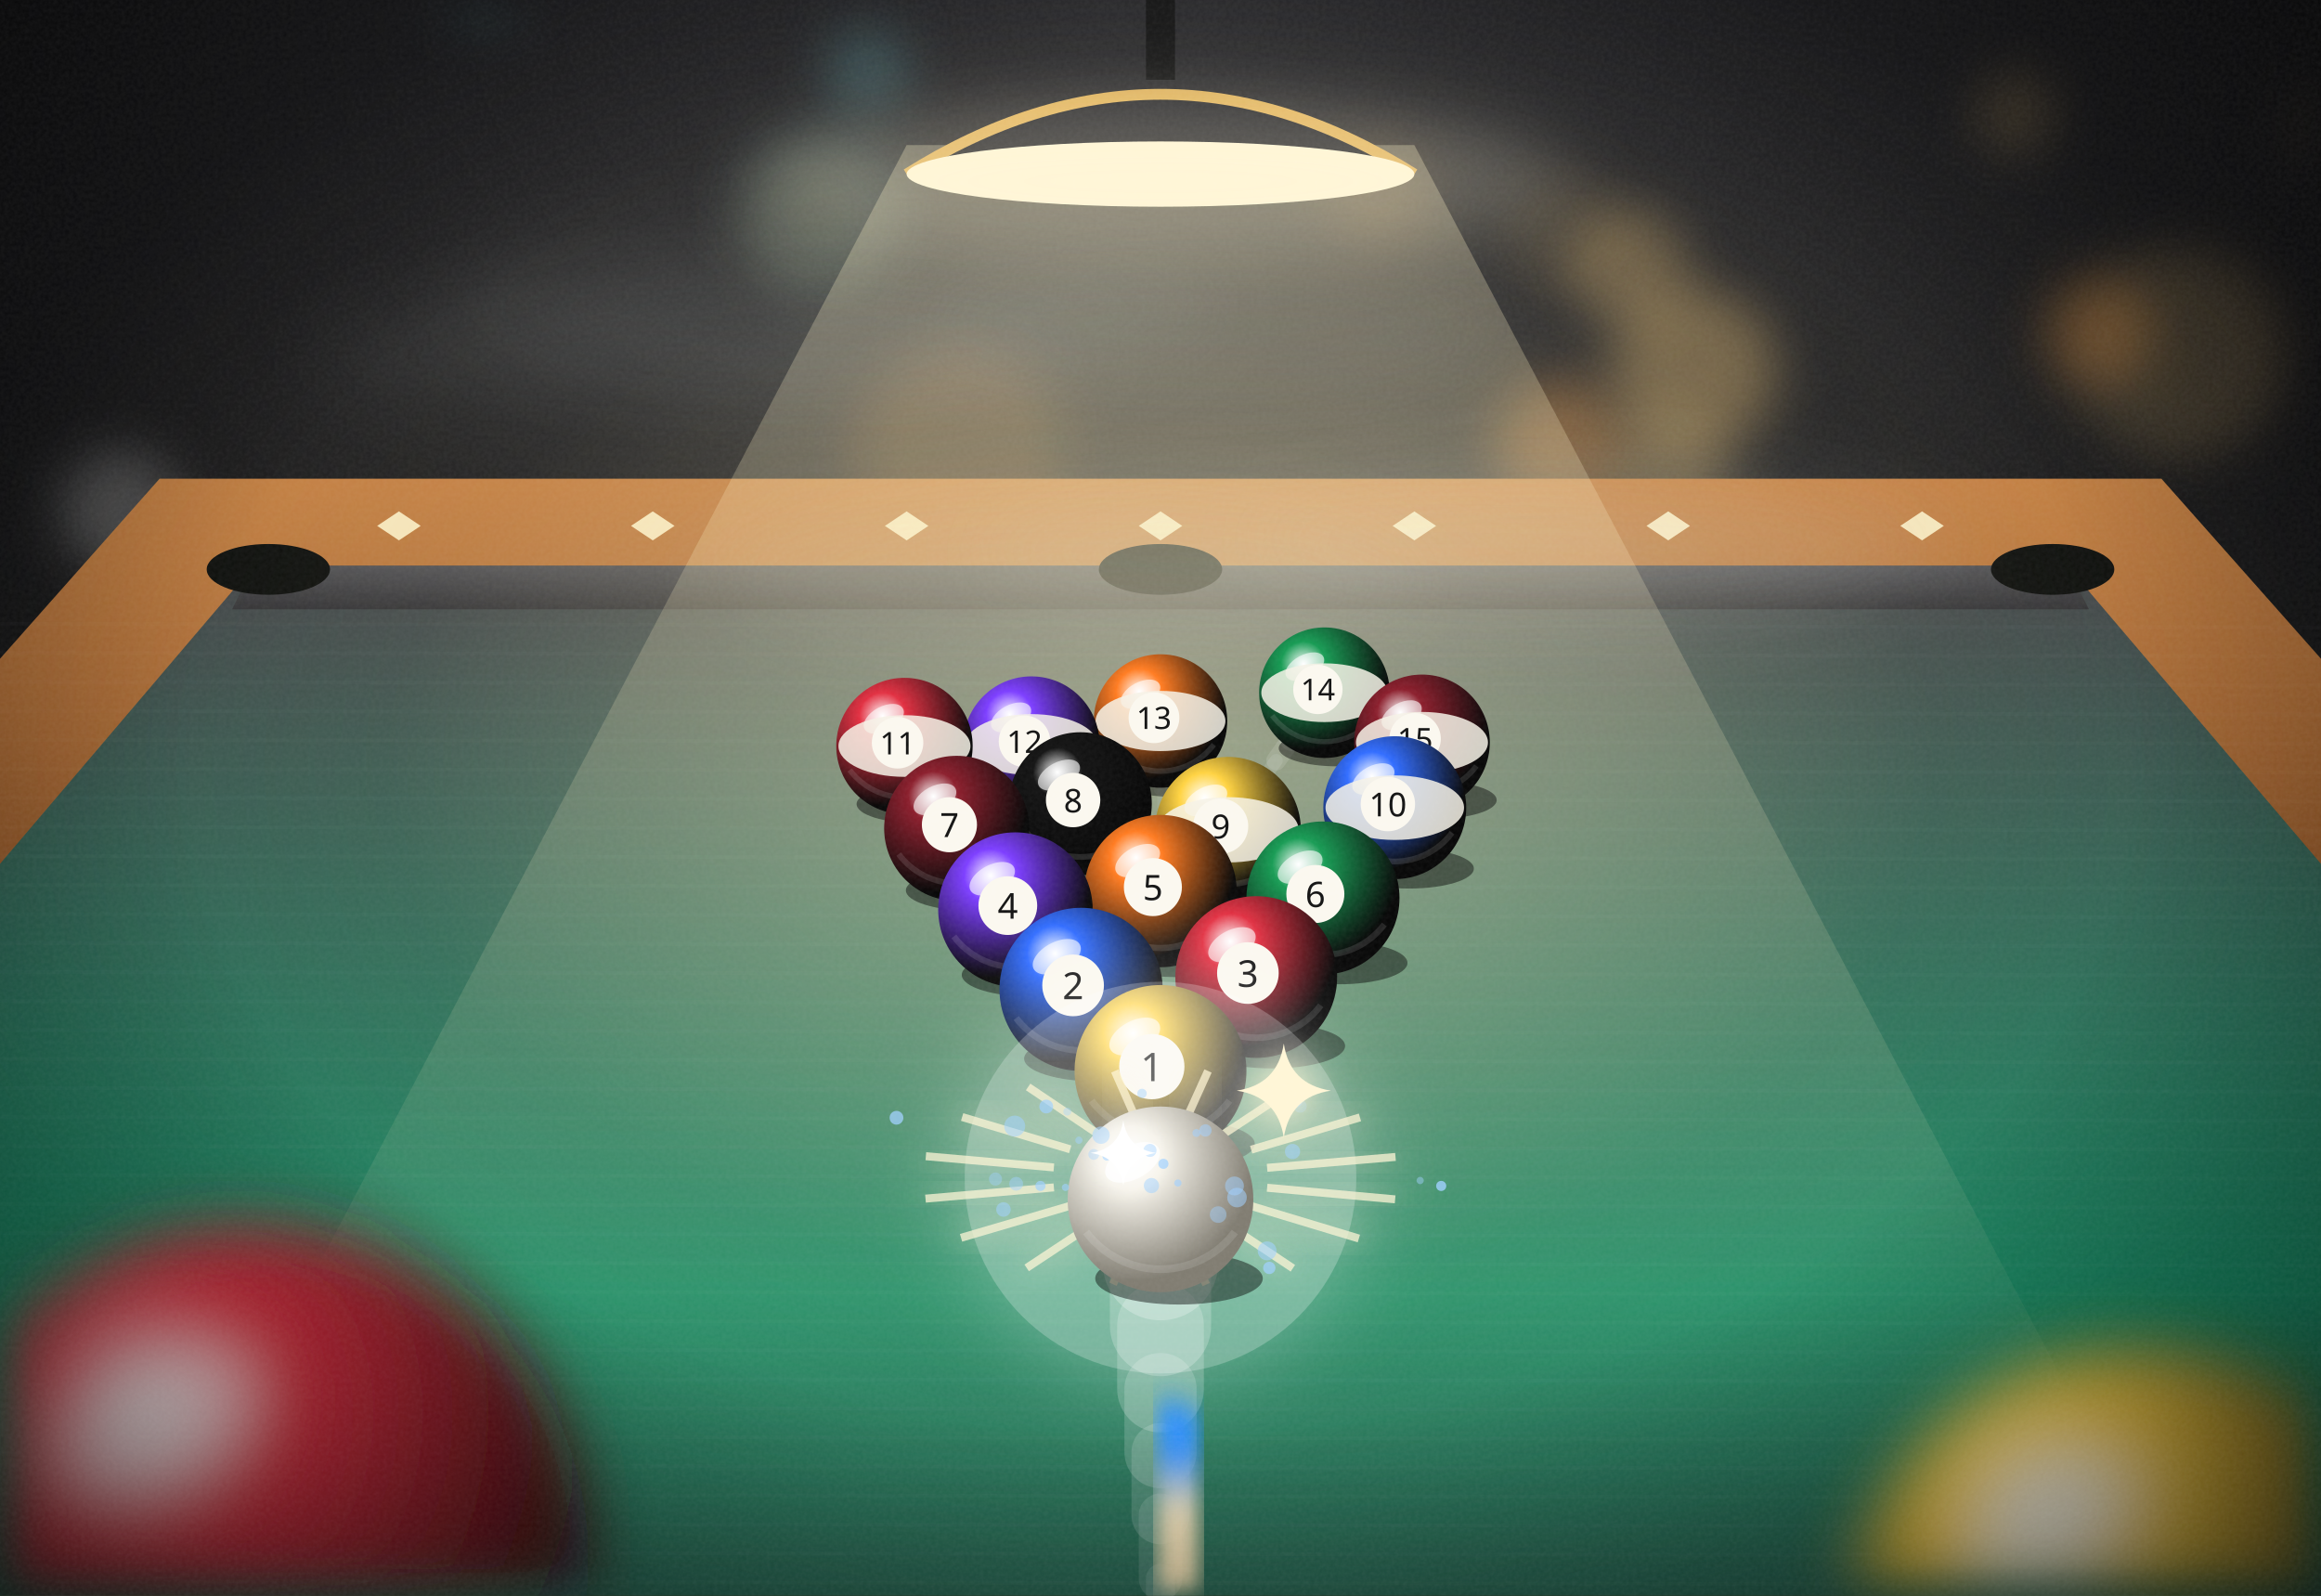
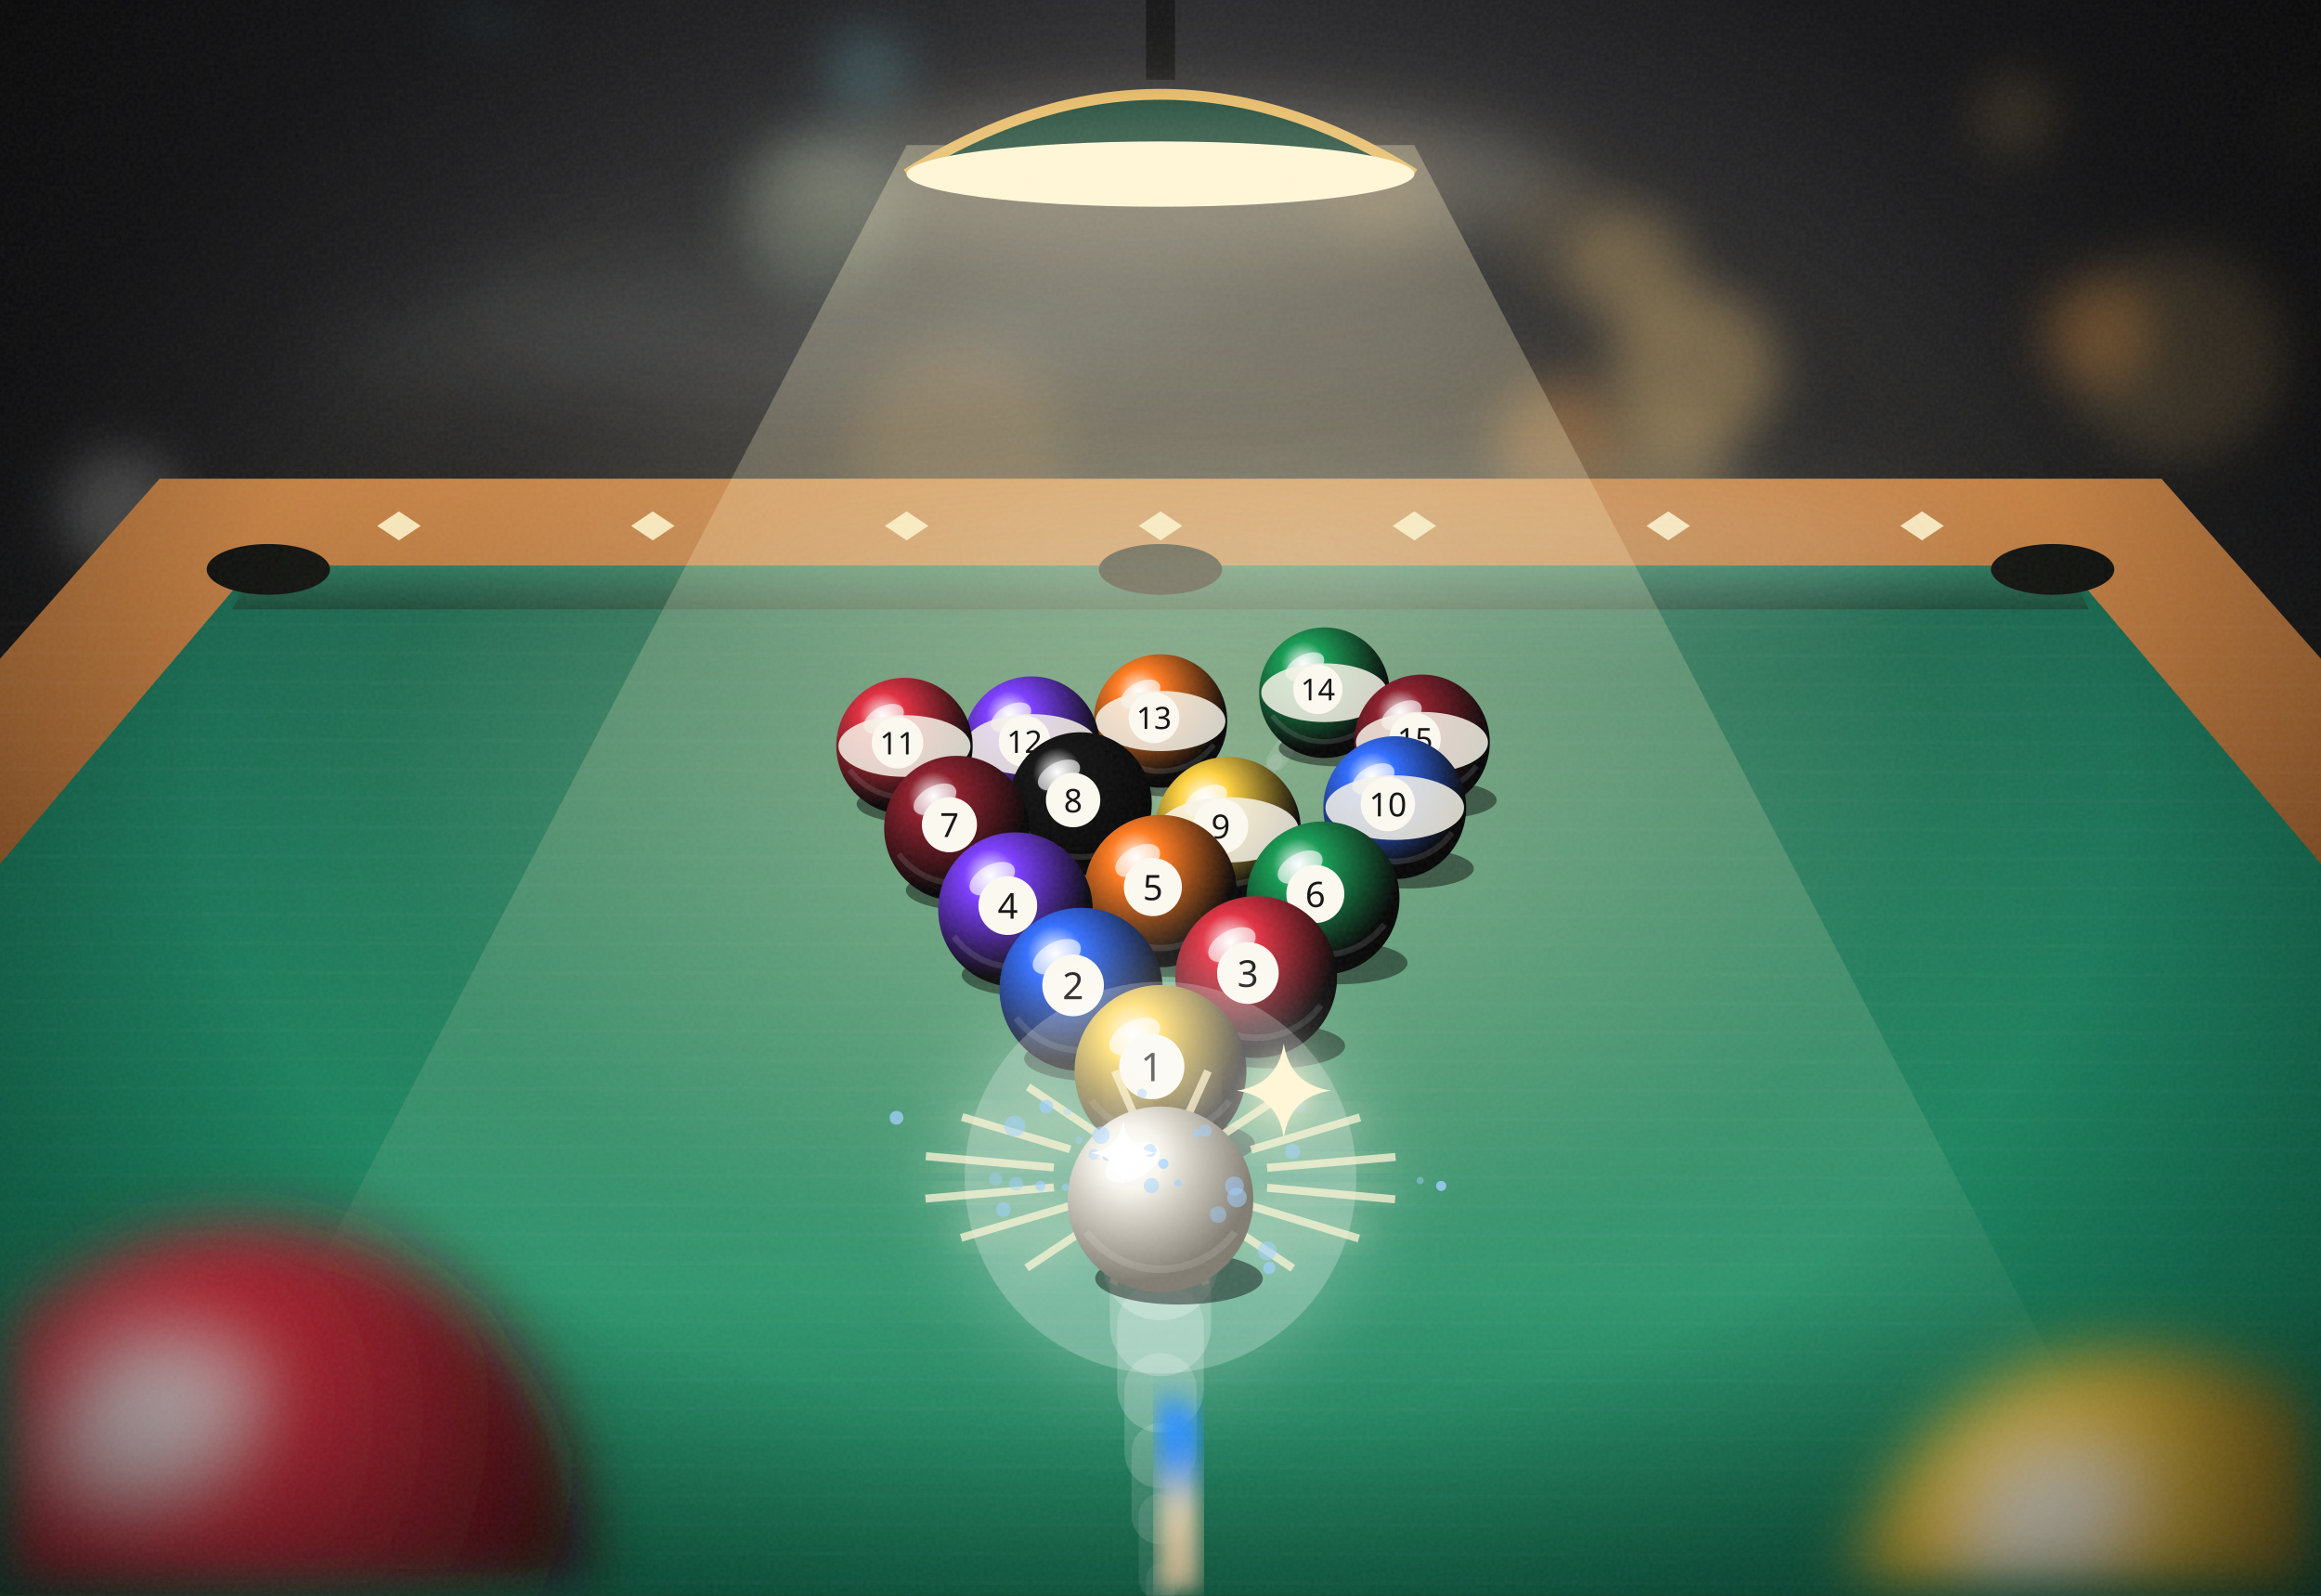
<svg xmlns="http://www.w3.org/2000/svg" viewBox="0 0 640 440" preserveAspectRatio="xMidYMid slice">
  <defs>
    <filter id="glow" x="-50%" y="-50%" width="200%" height="200%">
      <feGaussianBlur stdDeviation="5" result="b" />
      <feMerge>
        <feMergeNode in="b" />
        <feMergeNode in="SourceGraphic" />
      </feMerge>
    </filter>
    <filter id="bigglow" x="-50%" y="-50%" width="200%" height="200%">
      <feGaussianBlur stdDeviation="14" result="b" />
      <feMerge>
        <feMergeNode in="b" />
        <feMergeNode in="SourceGraphic" />
      </feMerge>
    </filter>
    <filter id="soft" x="-50%" y="-50%" width="200%" height="200%">
      <feGaussianBlur stdDeviation="10" />
    </filter>
    <filter id="dof" x="-20%" y="-20%" width="140%" height="140%">
      <feGaussianBlur stdDeviation="4" />
    </filter>
    <filter id="dof2" x="-20%" y="-20%" width="140%" height="140%">
      <feGaussianBlur stdDeviation="9" />
    </filter>
    <filter id="bokeh" x="-50%" y="-50%" width="200%" height="200%">
      <feGaussianBlur stdDeviation="7" />
    </filter>
    <filter id="shadow" x="-30%" y="-30%" width="160%" height="160%">
      <feDropShadow dx="0" dy="10" stdDeviation="10" flood-color="#000" flood-opacity=".6" />
    </filter>
    <filter id="grain" x="0" y="0" width="100%" height="100%">
      <feTurbulence type="fractalNoise" baseFrequency=".9" numOctaves="2" seed="7" />
      <feColorMatrix values="0 0 0 0 1  0 0 0 0 1  0 0 0 0 1  0 0 0 .055 0" />
    </filter>
    <linearGradient id="chrome" x1="0" y1="0" x2="0" y2="1">
      <stop offset="0" stop-color="#f6fbff" />
      <stop offset=".45" stop-color="#9fb0c4" />
      <stop offset=".55" stop-color="#58585e" />
      <stop offset="1" stop-color="#cfdbe8" />
    </linearGradient>
    <linearGradient id="gold" x1="0" y1="0" x2="0" y2="1">
      <stop offset="0" stop-color="#fff3b0" />
      <stop offset=".5" stop-color="#ffb81f" />
      <stop offset="1" stop-color="#b86a00" />
    </linearGradient>
    <radialGradient id="vig" cx="50%" cy="48%" r="75%">
      <stop offset=".55" stop-color="#000" stop-opacity="0" />
      <stop offset="1" stop-color="#000" stop-opacity=".72" />
    </radialGradient>
    <radialGradient id="broom" cx="50%" cy="0%" r="100%">
      <stop offset="0" stop-color="#2b2b2f" />
      <stop offset=".55" stop-color="#101012" />
      <stop offset="1" stop-color="#030607" />
    </radialGradient>
    <linearGradient id="bfelt" x1="0" y1="0" x2="0" y2="1">
-       <stop offset="0" stop-color="#3c3c41" />
+       <stop offset="0" stop-color="#0b5a44" />
      <stop offset=".55" stop-color="#11865f" />
-       <stop offset="1" stop-color="#313135" />
+       <stop offset="1" stop-color="#064a35" />
    </linearGradient>
    <radialGradient id="bpool" cx="50%" cy="48%" r="55%">
      <stop offset="0" stop-color="#fff4c8" stop-opacity=".42" />
      <stop offset=".6" stop-color="#fff4c8" stop-opacity=".08" />
      <stop offset="1" stop-color="#fff4c8" stop-opacity="0" />
    </radialGradient>
    <linearGradient id="bcone" x1="0" y1="0" x2="0" y2="1">
      <stop offset="0" stop-color="#fff2c4" stop-opacity=".30" />
      <stop offset="1" stop-color="#fff2c4" stop-opacity="0" />
    </linearGradient>
    <linearGradient id="brail" x1="0" y1="0" x2="0" y2="1">
      <stop offset="0" stop-color="#c07a3c" />
      <stop offset=".5" stop-color="#6b3612" />
      <stop offset="1" stop-color="#2a1205" />
    </linearGradient>
    <linearGradient id="bshade" x1="0" y1="0" x2="0" y2="1">
-       <stop offset="0" stop-color="#49494e" />
-       <stop offset="1" stop-color="#2a2a2e" />
+       <stop offset="0" stop-color="#1b6b52" />
+       <stop offset="1" stop-color="#0c3d2e" />
    </linearGradient>
    <linearGradient id="bcue" x1="0" y1="1" x2="0" y2="0">
      <stop offset="0" stop-color="#1a0c04" />
      <stop offset=".5" stop-color="#d9ae6a" />
      <stop offset=".93" stop-color="#f6e4bd" />
      <stop offset="1" stop-color="#2a8fff" />
    </linearGradient>
  </defs>
  <rect width="640" height="440" fill="#070708" />
  <rect width="640" height="440" fill="url(#broom)" />
  <circle cx="239.1" cy="19.2" r="11.7" fill="#7fe3ee" opacity="0.24" filter="url(#bokeh)" />
  <circle cx="449.3" cy="74.0" r="16.4" fill="#ffcf7a" opacity="0.30" filter="url(#bokeh)" />
  <circle cx="429.9" cy="122.7" r="17.7" fill="#ffa040" opacity="0.35" filter="url(#bokeh)" />
  <circle cx="646.4" cy="34.2" r="13.7" fill="#ffcf7a" opacity="0.13" filter="url(#bokeh)" />
  <circle cx="379.7" cy="53.5" r="14.2" fill="#ffa040" opacity="0.12" filter="url(#bokeh)" />
  <circle cx="224.9" cy="60.8" r="20.2" fill="#ffcf7a" opacity="0.13" filter="url(#bokeh)" />
  <circle cx="601.0" cy="97.1" r="29.6" fill="#ffcf7a" opacity="0.17" filter="url(#bokeh)" />
  <circle cx="133.2" cy="-15.6" r="20.7" fill="#7fe3ee" opacity="0.32" filter="url(#bokeh)" />
  <circle cx="555.6" cy="31.2" r="11.2" fill="#ffcf7a" opacity="0.20" filter="url(#bokeh)" />
  <circle cx="431.1" cy="63.9" r="16.7" fill="#ffcf7a" opacity="0.12" filter="url(#bokeh)" />
  <circle cx="32.9" cy="140.8" r="16.8" fill="#ffffff" opacity="0.23" filter="url(#bokeh)" />
  <circle cx="578.6" cy="91.4" r="15.1" fill="#ffa040" opacity="0.30" filter="url(#bokeh)" />
  <circle cx="467.0" cy="102.4" r="23.0" fill="#ffcf7a" opacity="0.35" filter="url(#bokeh)" />
  <circle cx="459.5" cy="132.1" r="17.1" fill="#ffcf7a" opacity="0.25" filter="url(#bokeh)" />
  <circle cx="264.5" cy="124.2" r="29.2" fill="#ffa040" opacity="0.16" filter="url(#bokeh)" />
  <circle cx="227.0" cy="58.1" r="23.9" fill="#7fe3ee" opacity="0.12" filter="url(#bokeh)" />
  <polygon points="44,132 596,132 940,520 -300,520" fill="url(#brail)" />
  <polygon points="70,156 570,156 880,520 -240,520" fill="url(#bfelt)" />
  <polygon points="70,156 570,156 576,168 64,168" fill="url(#bshade)" />
  <polygon points="110.0,141 116.0,145 110.0,149 104.0,145" fill="#f4e3b8" />
  <polygon points="180.0,141 186.0,145 180.0,149 174.0,145" fill="#f4e3b8" />
  <polygon points="250.0,141 256.0,145 250.0,149 244.0,145" fill="#f4e3b8" />
  <polygon points="320.0,141 326.0,145 320.0,149 314.0,145" fill="#f4e3b8" />
  <polygon points="390.0,141 396.0,145 390.0,149 384.0,145" fill="#f4e3b8" />
  <polygon points="460.0,141 466.0,145 460.0,149 454.0,145" fill="#f4e3b8" />
  <polygon points="530.0,141 536.0,145 530.0,149 524.0,145" fill="#f4e3b8" />
  <ellipse cx="74.0" cy="157" rx="17" ry="7" fill="#020403" />
  <ellipse cx="320.0" cy="157" rx="17" ry="7" fill="#020403" />
  <ellipse cx="566.0" cy="157" rx="17" ry="7" fill="#020403" />
  <line x1="0" y1="172" x2="640" y2="173" stroke="#fff" stroke-opacity=".018" />
  <line x1="0" y1="180" x2="640" y2="181" stroke="#fff" stroke-opacity=".018" />
  <line x1="0" y1="188" x2="640" y2="189" stroke="#fff" stroke-opacity=".018" />
  <line x1="0" y1="196" x2="640" y2="197" stroke="#fff" stroke-opacity=".018" />
  <line x1="0" y1="204" x2="640" y2="205" stroke="#fff" stroke-opacity=".018" />
  <line x1="0" y1="212" x2="640" y2="213" stroke="#fff" stroke-opacity=".018" />
  <line x1="0" y1="220" x2="640" y2="221" stroke="#fff" stroke-opacity=".018" />
  <line x1="0" y1="228" x2="640" y2="229" stroke="#fff" stroke-opacity=".018" />
  <line x1="0" y1="236" x2="640" y2="237" stroke="#fff" stroke-opacity=".018" />
  <line x1="0" y1="244" x2="640" y2="245" stroke="#fff" stroke-opacity=".018" />
  <line x1="0" y1="252" x2="640" y2="253" stroke="#fff" stroke-opacity=".018" />
  <line x1="0" y1="260" x2="640" y2="261" stroke="#fff" stroke-opacity=".018" />
  <line x1="0" y1="268" x2="640" y2="269" stroke="#fff" stroke-opacity=".018" />
  <line x1="0" y1="276" x2="640" y2="277" stroke="#fff" stroke-opacity=".018" />
  <line x1="0" y1="284" x2="640" y2="285" stroke="#fff" stroke-opacity=".018" />
  <line x1="0" y1="292" x2="640" y2="293" stroke="#fff" stroke-opacity=".018" />
  <line x1="0" y1="300" x2="640" y2="301" stroke="#fff" stroke-opacity=".018" />
  <line x1="0" y1="308" x2="640" y2="309" stroke="#fff" stroke-opacity=".018" />
  <line x1="0" y1="316" x2="640" y2="317" stroke="#fff" stroke-opacity=".018" />
  <line x1="0" y1="324" x2="640" y2="325" stroke="#fff" stroke-opacity=".018" />
  <line x1="0" y1="332" x2="640" y2="333" stroke="#fff" stroke-opacity=".018" />
  <line x1="0" y1="340" x2="640" y2="341" stroke="#fff" stroke-opacity=".018" />
  <line x1="0" y1="348" x2="640" y2="349" stroke="#fff" stroke-opacity=".018" />
  <line x1="0" y1="356" x2="640" y2="357" stroke="#fff" stroke-opacity=".018" />
  <line x1="0" y1="364" x2="640" y2="365" stroke="#fff" stroke-opacity=".018" />
  <line x1="0" y1="372" x2="640" y2="373" stroke="#fff" stroke-opacity=".018" />
  <line x1="0" y1="380" x2="640" y2="381" stroke="#fff" stroke-opacity=".018" />
  <line x1="0" y1="388" x2="640" y2="389" stroke="#fff" stroke-opacity=".018" />
  <line x1="0" y1="396" x2="640" y2="397" stroke="#fff" stroke-opacity=".018" />
  <line x1="0" y1="404" x2="640" y2="405" stroke="#fff" stroke-opacity=".018" />
  <line x1="0" y1="412" x2="640" y2="413" stroke="#fff" stroke-opacity=".018" />
  <line x1="0" y1="420" x2="640" y2="421" stroke="#fff" stroke-opacity=".018" />
  <line x1="0" y1="428" x2="640" y2="429" stroke="#fff" stroke-opacity=".018" />
  <line x1="0" y1="436" x2="640" y2="437" stroke="#fff" stroke-opacity=".018" />
  <line x1="0" y1="444" x2="640" y2="445" stroke="#fff" stroke-opacity=".018" />
  <line x1="0" y1="452" x2="640" y2="453" stroke="#fff" stroke-opacity=".018" />
  <rect width="640" height="440" fill="url(#bpool)" />
  <polygon points="250,40 390,40 600,440 40,440" fill="url(#bcone)" />
  <ellipse cx="231.1" cy="84.8" rx="106.2" ry="23.4" fill="#e8f2f0" opacity=".06" filter="url(#soft)" />
  <ellipse cx="195.1" cy="97.6" rx="107.9" ry="16.6" fill="#e8f2f0" opacity=".06" filter="url(#soft)" />
  <ellipse cx="296.3" cy="160.4" rx="99.1" ry="23.4" fill="#e8f2f0" opacity=".06" filter="url(#soft)" />
  <ellipse cx="443.7" cy="149.1" rx="99.6" ry="19.7" fill="#e8f2f0" opacity=".06" filter="url(#soft)" />
  <ellipse cx="334.0" cy="89.9" rx="79.6" ry="20.9" fill="#e8f2f0" opacity=".06" filter="url(#soft)" />
  <ellipse cx="398.0" cy="152.2" rx="129.8" ry="22.6" fill="#e8f2f0" opacity=".06" filter="url(#soft)" />
  <rect x="316" y="0" width="8" height="22" fill="#1a1a1a" />
-   <path d="M250,48 Q320,4 390,48 Z" fill="#2a2a2e" />
+   <path d="M250,48 Q320,4 390,48 Z" fill="#0f3d2f" />
  <path d="M250,48 Q320,4 390,48" fill="none" stroke="#e3b660" stroke-width="3" />
  <ellipse cx="320" cy="48" rx="70" ry="9" fill="#fff6d6" />
  <ellipse cx="320" cy="50" rx="110" ry="22" fill="#fff6d6" opacity=".25" filter="url(#soft)" />
  <line x1="343.0" y1="222.2" x2="347.4" y2="216.0" stroke="#ffffff" stroke-width="1.8" stroke-linecap="round" opacity="0.07" />
  <line x1="347.4" y1="216.0" x2="351.9" y2="209.7" stroke="#ffffff" stroke-width="3.6" stroke-linecap="round" opacity="0.10" />
  <line x1="351.9" y1="209.7" x2="356.3" y2="203.5" stroke="#ffffff" stroke-width="5.4" stroke-linecap="round" opacity="0.12" />
  <line x1="356.3" y1="203.5" x2="360.8" y2="197.2" stroke="#ffffff" stroke-width="7.2" stroke-linecap="round" opacity="0.14" />
  <line x1="360.8" y1="197.2" x2="365.2" y2="191.0" stroke="#ffffff" stroke-width="9.0" stroke-linecap="round" opacity="0.17" />
  <ellipse cx="368.8" cy="206.3" rx="16.2" ry="5.0" fill="#000" opacity=".45" />
  <defs>
    <radialGradient id="bb13" cx="34%" cy="28%" r="78%">
      <stop offset="0" stop-color="#ffffff" />
      <stop offset=".22" stop-color="#159a52" />
      <stop offset=".85" stop-color="#050505" />
      <stop offset="1" stop-color="#050505" />
    </radialGradient>
  </defs>
  <circle cx="365.2" cy="191.0" r="18.0" fill="url(#bb13)" />
  <ellipse cx="359.8" cy="183.8" rx="5.8" ry="3.2" fill="#fff" opacity="0.6" transform="rotate(-28 359.8 183.8)" />
  <path d="M350.8,197.3 A18.0,18.0 0 0 0 379.6,197.3" fill="none" stroke="#fff" stroke-opacity=".12" stroke-width="1.4" />
  <ellipse cx="365.2" cy="191.0" rx="17.4" ry="8.1" fill="#f6f2e6" opacity=".85" />
  <circle cx="363.4" cy="190.1" r="6.8" fill="#fbf8ef" />
  <text x="363.4" y="193.1" font-family="Arial Black, sans-serif" font-size="8.3" text-anchor="middle" fill="#111">14</text>
  <line x1="320.0" y1="222.2" x2="320.0" y2="217.6" stroke="#ffffff" stroke-width="1.8" stroke-linecap="round" opacity="0.07" />
  <line x1="320.0" y1="217.6" x2="320.0" y2="212.9" stroke="#ffffff" stroke-width="3.7" stroke-linecap="round" opacity="0.10" />
  <line x1="320.0" y1="212.9" x2="320.0" y2="208.2" stroke="#ffffff" stroke-width="5.5" stroke-linecap="round" opacity="0.12" />
  <line x1="320.0" y1="208.2" x2="320.0" y2="203.5" stroke="#ffffff" stroke-width="7.4" stroke-linecap="round" opacity="0.14" />
  <line x1="320.0" y1="203.5" x2="320.0" y2="198.8" stroke="#ffffff" stroke-width="9.2" stroke-linecap="round" opacity="0.17" />
  <ellipse cx="323.7" cy="214.5" rx="16.6" ry="5.2" fill="#000" opacity=".45" />
  <defs>
    <radialGradient id="bb12" cx="34%" cy="28%" r="78%">
      <stop offset="0" stop-color="#ffffff" />
      <stop offset=".22" stop-color="#ff7a1f" />
      <stop offset=".85" stop-color="#050505" />
      <stop offset="1" stop-color="#050505" />
    </radialGradient>
  </defs>
  <circle cx="320.0" cy="198.8" r="18.4" fill="url(#bb12)" />
  <ellipse cx="314.5" cy="191.4" rx="5.9" ry="3.3" fill="#fff" opacity="0.6" transform="rotate(-28 314.5 191.4)" />
  <path d="M305.3,205.3 A18.4,18.4 0 0 0 334.7,205.3" fill="none" stroke="#fff" stroke-opacity=".12" stroke-width="1.5" />
  <ellipse cx="320.0" cy="198.8" rx="17.9" ry="8.3" fill="#f6f2e6" opacity=".85" />
  <circle cx="318.2" cy="197.9" r="7.0" fill="#fbf8ef" />
  <text x="318.2" y="201.0" font-family="Arial Black, sans-serif" font-size="8.5" text-anchor="middle" fill="#111">13</text>
  <line x1="366.0" y1="222.2" x2="371.2" y2="218.7" stroke="#ffffff" stroke-width="1.9" stroke-linecap="round" opacity="0.07" />
  <line x1="371.2" y1="218.7" x2="376.4" y2="215.2" stroke="#ffffff" stroke-width="3.7" stroke-linecap="round" opacity="0.10" />
  <line x1="376.4" y1="215.2" x2="381.6" y2="211.7" stroke="#ffffff" stroke-width="5.6" stroke-linecap="round" opacity="0.12" />
  <line x1="381.6" y1="211.7" x2="386.9" y2="208.2" stroke="#ffffff" stroke-width="7.5" stroke-linecap="round" opacity="0.14" />
  <line x1="386.9" y1="208.2" x2="392.1" y2="204.7" stroke="#ffffff" stroke-width="9.4" stroke-linecap="round" opacity="0.17" />
  <ellipse cx="395.8" cy="220.6" rx="16.9" ry="5.2" fill="#000" opacity=".45" />
  <defs>
    <radialGradient id="bb14" cx="34%" cy="28%" r="78%">
      <stop offset="0" stop-color="#ffffff" />
      <stop offset=".22" stop-color="#8a1c2a" />
      <stop offset=".85" stop-color="#050505" />
      <stop offset="1" stop-color="#050505" />
    </radialGradient>
  </defs>
  <circle cx="392.1" cy="204.7" r="18.7" fill="url(#bb14)" />
  <ellipse cx="386.5" cy="197.2" rx="6.0" ry="3.4" fill="#fff" opacity="0.6" transform="rotate(-28 386.5 197.2)" />
  <path d="M377.1,211.2 A18.7,18.7 0 0 0 407.1,211.2" fill="none" stroke="#fff" stroke-opacity=".12" stroke-width="1.5" />
  <ellipse cx="392.1" cy="204.7" rx="18.2" ry="8.4" fill="#f6f2e6" opacity=".85" />
  <circle cx="390.2" cy="203.7" r="7.1" fill="#fbf8ef" />
  <text x="390.2" y="206.9" font-family="Arial Black, sans-serif" font-size="8.6" text-anchor="middle" fill="#111">15</text>
  <line x1="297.0" y1="222.2" x2="294.5" y2="218.9" stroke="#ffffff" stroke-width="1.9" stroke-linecap="round" opacity="0.07" />
  <line x1="294.5" y1="218.9" x2="292.0" y2="215.5" stroke="#ffffff" stroke-width="3.8" stroke-linecap="round" opacity="0.10" />
  <line x1="292.0" y1="215.5" x2="289.5" y2="212.1" stroke="#ffffff" stroke-width="5.6" stroke-linecap="round" opacity="0.12" />
  <line x1="289.5" y1="212.1" x2="286.9" y2="208.7" stroke="#ffffff" stroke-width="7.5" stroke-linecap="round" opacity="0.14" />
  <line x1="286.9" y1="208.7" x2="284.4" y2="205.3" stroke="#ffffff" stroke-width="9.4" stroke-linecap="round" opacity="0.17" />
  <ellipse cx="288.2" cy="221.3" rx="16.9" ry="5.3" fill="#000" opacity=".45" />
  <defs>
    <radialGradient id="bb11" cx="34%" cy="28%" r="78%">
      <stop offset="0" stop-color="#ffffff" />
      <stop offset=".22" stop-color="#7b3cff" />
      <stop offset=".85" stop-color="#050505" />
      <stop offset="1" stop-color="#050505" />
    </radialGradient>
  </defs>
  <circle cx="284.4" cy="205.3" r="18.8" fill="url(#bb11)" />
  <ellipse cx="278.8" cy="197.8" rx="6.0" ry="3.4" fill="#fff" opacity="0.6" transform="rotate(-28 278.8 197.8)" />
  <path d="M269.4,211.9 A18.8,18.8 0 0 0 299.4,211.9" fill="none" stroke="#fff" stroke-opacity=".12" stroke-width="1.5" />
  <ellipse cx="284.4" cy="205.3" rx="18.2" ry="8.4" fill="#f6f2e6" opacity=".85" />
  <circle cx="282.5" cy="204.4" r="7.1" fill="#fbf8ef" />
  <text x="282.5" y="207.6" font-family="Arial Black, sans-serif" font-size="8.6" text-anchor="middle" fill="#111">12</text>
  <line x1="274.0" y1="222.2" x2="269.1" y2="218.9" stroke="#ffffff" stroke-width="1.9" stroke-linecap="round" opacity="0.07" />
  <line x1="269.1" y1="218.9" x2="264.2" y2="215.6" stroke="#ffffff" stroke-width="3.8" stroke-linecap="round" opacity="0.10" />
  <line x1="264.2" y1="215.6" x2="259.2" y2="212.3" stroke="#ffffff" stroke-width="5.6" stroke-linecap="round" opacity="0.12" />
  <line x1="259.2" y1="212.3" x2="254.3" y2="209.0" stroke="#ffffff" stroke-width="7.5" stroke-linecap="round" opacity="0.14" />
  <line x1="254.3" y1="209.0" x2="249.4" y2="205.7" stroke="#ffffff" stroke-width="9.4" stroke-linecap="round" opacity="0.17" />
  <ellipse cx="253.1" cy="221.7" rx="16.9" ry="5.3" fill="#000" opacity=".45" />
  <defs>
    <radialGradient id="bb10" cx="34%" cy="28%" r="78%">
      <stop offset="0" stop-color="#ffffff" />
      <stop offset=".22" stop-color="#e12d3f" />
      <stop offset=".85" stop-color="#050505" />
      <stop offset="1" stop-color="#050505" />
    </radialGradient>
  </defs>
  <circle cx="249.4" cy="205.7" r="18.8" fill="url(#bb10)" />
  <ellipse cx="243.7" cy="198.2" rx="6.0" ry="3.4" fill="#fff" opacity="0.6" transform="rotate(-28 243.7 198.2)" />
  <path d="M234.3,212.3 A18.8,18.8 0 0 0 264.4,212.3" fill="none" stroke="#fff" stroke-opacity=".12" stroke-width="1.5" />
  <ellipse cx="249.4" cy="205.7" rx="18.2" ry="8.5" fill="#f6f2e6" opacity=".85" />
  <circle cx="247.5" cy="204.8" r="7.1" fill="#fbf8ef" />
  <text x="247.5" y="208.0" font-family="Arial Black, sans-serif" font-size="8.6" text-anchor="middle" fill="#111">11</text>
  <line x1="307.9" y1="241.2" x2="305.9" y2="237.3" stroke="#ffffff" stroke-width="2.0" stroke-linecap="round" opacity="0.07" />
  <line x1="305.9" y1="237.3" x2="303.9" y2="233.3" stroke="#ffffff" stroke-width="3.9" stroke-linecap="round" opacity="0.10" />
  <line x1="303.9" y1="233.3" x2="301.9" y2="229.4" stroke="#ffffff" stroke-width="5.9" stroke-linecap="round" opacity="0.12" />
  <line x1="301.9" y1="229.4" x2="299.9" y2="225.5" stroke="#ffffff" stroke-width="7.9" stroke-linecap="round" opacity="0.14" />
  <line x1="299.9" y1="225.5" x2="297.9" y2="221.6" stroke="#ffffff" stroke-width="9.8" stroke-linecap="round" opacity="0.17" />
  <ellipse cx="301.8" cy="238.3" rx="17.7" ry="5.5" fill="#000" opacity=".45" />
  <defs>
    <radialGradient id="bb7" cx="34%" cy="28%" r="78%">
      <stop offset="0" stop-color="#ffffff" />
      <stop offset=".22" stop-color="#111111" />
      <stop offset=".85" stop-color="#050505" />
      <stop offset="1" stop-color="#050505" />
    </radialGradient>
  </defs>
  <circle cx="297.9" cy="221.6" r="19.7" fill="url(#bb7)" />
  <ellipse cx="292.0" cy="213.7" rx="6.3" ry="3.5" fill="#fff" opacity="0.6" transform="rotate(-28 292.0 213.7)" />
  <path d="M282.2,228.5 A19.7,19.7 0 0 0 313.6,228.5" fill="none" stroke="#fff" stroke-opacity=".12" stroke-width="1.6" />
  <circle cx="295.9" cy="220.6" r="7.5" fill="#fbf8ef" />
  <text x="295.9" y="224.0" font-family="Arial Black, sans-serif" font-size="9.0" text-anchor="middle" fill="#111">8</text>
  <line x1="356.3" y1="241.2" x2="362.0" y2="237.5" stroke="#ffffff" stroke-width="2.0" stroke-linecap="round" opacity="0.07" />
  <line x1="362.0" y1="237.5" x2="367.6" y2="233.8" stroke="#ffffff" stroke-width="3.9" stroke-linecap="round" opacity="0.10" />
  <line x1="367.6" y1="233.8" x2="373.3" y2="230.1" stroke="#ffffff" stroke-width="5.9" stroke-linecap="round" opacity="0.12" />
  <line x1="373.3" y1="230.1" x2="379.0" y2="226.4" stroke="#ffffff" stroke-width="7.9" stroke-linecap="round" opacity="0.14" />
  <line x1="379.0" y1="226.4" x2="384.6" y2="222.7" stroke="#ffffff" stroke-width="9.9" stroke-linecap="round" opacity="0.17" />
  <ellipse cx="388.6" cy="239.5" rx="17.8" ry="5.5" fill="#000" opacity=".45" />
  <defs>
    <radialGradient id="bb9" cx="34%" cy="28%" r="78%">
      <stop offset="0" stop-color="#ffffff" />
      <stop offset=".22" stop-color="#2f6bff" />
      <stop offset=".85" stop-color="#050505" />
      <stop offset="1" stop-color="#050505" />
    </radialGradient>
  </defs>
  <circle cx="384.6" cy="222.7" r="19.7" fill="url(#bb9)" />
  <ellipse cx="378.7" cy="214.8" rx="6.3" ry="3.6" fill="#fff" opacity="0.6" transform="rotate(-28 378.7 214.8)" />
  <path d="M368.8,229.6 A19.7,19.7 0 0 0 400.4,229.6" fill="none" stroke="#fff" stroke-opacity=".12" stroke-width="1.6" />
  <ellipse cx="384.6" cy="222.7" rx="19.1" ry="8.9" fill="#f6f2e6" opacity=".85" />
  <circle cx="382.7" cy="221.7" r="7.5" fill="#fbf8ef" />
  <text x="382.7" y="225.1" font-family="Arial Black, sans-serif" font-size="9.1" text-anchor="middle" fill="#111">10</text>
  <line x1="283.7" y1="241.2" x2="279.7" y2="238.6" stroke="#ffffff" stroke-width="2.0" stroke-linecap="round" opacity="0.07" />
  <line x1="279.7" y1="238.6" x2="275.8" y2="236.1" stroke="#ffffff" stroke-width="4.0" stroke-linecap="round" opacity="0.10" />
  <line x1="275.8" y1="236.1" x2="271.8" y2="233.5" stroke="#ffffff" stroke-width="6.0" stroke-linecap="round" opacity="0.12" />
  <line x1="271.8" y1="233.5" x2="267.8" y2="231.0" stroke="#ffffff" stroke-width="8.0" stroke-linecap="round" opacity="0.14" />
  <line x1="267.8" y1="231.0" x2="263.8" y2="228.4" stroke="#ffffff" stroke-width="10.0" stroke-linecap="round" opacity="0.17" />
  <ellipse cx="267.8" cy="245.5" rx="18.0" ry="5.6" fill="#000" opacity=".45" />
  <defs>
    <radialGradient id="bb6" cx="34%" cy="28%" r="78%">
      <stop offset="0" stop-color="#ffffff" />
      <stop offset=".22" stop-color="#8a1c2a" />
      <stop offset=".85" stop-color="#050505" />
      <stop offset="1" stop-color="#050505" />
    </radialGradient>
  </defs>
  <circle cx="263.8" cy="228.4" r="20.0" fill="url(#bb6)" />
  <ellipse cx="257.8" cy="220.4" rx="6.4" ry="3.6" fill="#fff" opacity="0.6" transform="rotate(-28 257.8 220.4)" />
  <path d="M247.8,235.5 A20.0,20.0 0 0 0 279.9,235.5" fill="none" stroke="#fff" stroke-opacity=".12" stroke-width="1.6" />
  <circle cx="261.8" cy="227.4" r="7.6" fill="#fbf8ef" />
  <text x="261.8" y="230.8" font-family="Arial Black, sans-serif" font-size="9.2" text-anchor="middle" fill="#111">7</text>
  <line x1="332.1" y1="241.2" x2="333.4" y2="238.7" stroke="#ffffff" stroke-width="2.0" stroke-linecap="round" opacity="0.07" />
  <line x1="333.4" y1="238.7" x2="334.7" y2="236.2" stroke="#ffffff" stroke-width="4.0" stroke-linecap="round" opacity="0.10" />
  <line x1="334.7" y1="236.2" x2="336.0" y2="233.7" stroke="#ffffff" stroke-width="6.0" stroke-linecap="round" opacity="0.12" />
  <line x1="336.0" y1="233.7" x2="337.3" y2="231.2" stroke="#ffffff" stroke-width="8.0" stroke-linecap="round" opacity="0.14" />
  <line x1="337.3" y1="231.2" x2="338.6" y2="228.8" stroke="#ffffff" stroke-width="10.0" stroke-linecap="round" opacity="0.17" />
  <ellipse cx="342.6" cy="245.8" rx="18.0" ry="5.6" fill="#000" opacity=".45" />
  <defs>
    <radialGradient id="bb8" cx="34%" cy="28%" r="78%">
      <stop offset="0" stop-color="#ffffff" />
      <stop offset=".22" stop-color="#ffd23f" />
      <stop offset=".85" stop-color="#050505" />
      <stop offset="1" stop-color="#050505" />
    </radialGradient>
  </defs>
  <circle cx="338.6" cy="228.8" r="20.1" fill="url(#bb8)" />
  <ellipse cx="332.5" cy="220.7" rx="6.4" ry="3.6" fill="#fff" opacity="0.6" transform="rotate(-28 332.5 220.7)" />
  <path d="M322.5,235.8 A20.1,20.1 0 0 0 354.6,235.8" fill="none" stroke="#fff" stroke-opacity=".12" stroke-width="1.6" />
  <ellipse cx="338.6" cy="228.8" rx="19.5" ry="9.0" fill="#f6f2e6" opacity=".85" />
  <circle cx="336.6" cy="227.8" r="7.6" fill="#fbf8ef" />
  <text x="336.6" y="231.2" font-family="Arial Black, sans-serif" font-size="9.2" text-anchor="middle" fill="#111">9</text>
  <ellipse cx="324.2" cy="263.5" rx="18.9" ry="5.9" fill="#000" opacity=".45" />
  <defs>
    <radialGradient id="bb4" cx="34%" cy="28%" r="78%">
      <stop offset="0" stop-color="#ffffff" />
      <stop offset=".22" stop-color="#ff7a1f" />
      <stop offset=".85" stop-color="#050505" />
      <stop offset="1" stop-color="#050505" />
    </radialGradient>
  </defs>
  <circle cx="320.0" cy="245.7" r="21.0" fill="url(#bb4)" />
  <ellipse cx="313.7" cy="237.3" rx="6.7" ry="3.8" fill="#fff" opacity="0.6" transform="rotate(-28 313.7 237.3)" />
  <path d="M303.2,253.0 A21.0,21.0 0 0 0 336.8,253.0" fill="none" stroke="#fff" stroke-opacity=".12" stroke-width="1.7" />
  <circle cx="317.9" cy="244.6" r="8.0" fill="#fbf8ef" />
  <text x="317.9" y="248.2" font-family="Arial Black, sans-serif" font-size="9.7" text-anchor="middle" fill="#111">5</text>
  <line x1="345.4" y1="260.1" x2="349.3" y2="257.6" stroke="#ffffff" stroke-width="2.1" stroke-linecap="round" opacity="0.07" />
  <line x1="349.3" y1="257.6" x2="353.2" y2="255.1" stroke="#ffffff" stroke-width="4.2" stroke-linecap="round" opacity="0.10" />
  <line x1="353.2" y1="255.1" x2="357.1" y2="252.6" stroke="#ffffff" stroke-width="6.3" stroke-linecap="round" opacity="0.12" />
  <line x1="357.1" y1="252.6" x2="361.0" y2="250.1" stroke="#ffffff" stroke-width="8.4" stroke-linecap="round" opacity="0.14" />
  <line x1="361.0" y1="250.1" x2="364.8" y2="247.6" stroke="#ffffff" stroke-width="10.5" stroke-linecap="round" opacity="0.17" />
  <ellipse cx="369.1" cy="265.5" rx="19.0" ry="5.9" fill="#000" opacity=".45" />
  <defs>
    <radialGradient id="bb5" cx="34%" cy="28%" r="78%">
      <stop offset="0" stop-color="#ffffff" />
      <stop offset=".22" stop-color="#159a52" />
      <stop offset=".85" stop-color="#050505" />
      <stop offset="1" stop-color="#050505" />
    </radialGradient>
  </defs>
  <circle cx="364.8" cy="247.6" r="21.1" fill="url(#bb5)" />
  <ellipse cx="358.5" cy="239.1" rx="6.7" ry="3.8" fill="#fff" opacity="0.6" transform="rotate(-28 358.5 239.1)" />
  <path d="M348.0,254.9 A21.1,21.1 0 0 0 381.7,254.9" fill="none" stroke="#fff" stroke-opacity=".12" stroke-width="1.7" />
  <circle cx="362.7" cy="246.5" r="8.0" fill="#fbf8ef" />
  <text x="362.7" y="250.1" font-family="Arial Black, sans-serif" font-size="9.7" text-anchor="middle" fill="#111">6</text>
  <line x1="294.6" y1="260.1" x2="291.7" y2="258.2" stroke="#ffffff" stroke-width="2.1" stroke-linecap="round" opacity="0.07" />
  <line x1="291.7" y1="258.2" x2="288.8" y2="256.4" stroke="#ffffff" stroke-width="4.3" stroke-linecap="round" opacity="0.10" />
  <line x1="288.8" y1="256.4" x2="285.8" y2="254.5" stroke="#ffffff" stroke-width="6.4" stroke-linecap="round" opacity="0.12" />
  <line x1="285.8" y1="254.5" x2="282.9" y2="252.6" stroke="#ffffff" stroke-width="8.5" stroke-linecap="round" opacity="0.14" />
  <line x1="282.9" y1="252.6" x2="280.0" y2="250.8" stroke="#ffffff" stroke-width="10.6" stroke-linecap="round" opacity="0.17" />
  <ellipse cx="284.3" cy="268.8" rx="19.1" ry="6.0" fill="#000" opacity=".45" />
  <defs>
    <radialGradient id="bb3" cx="34%" cy="28%" r="78%">
      <stop offset="0" stop-color="#ffffff" />
      <stop offset=".22" stop-color="#7b3cff" />
      <stop offset=".85" stop-color="#050505" />
      <stop offset="1" stop-color="#050505" />
    </radialGradient>
  </defs>
  <circle cx="280.0" cy="250.8" r="21.3" fill="url(#bb3)" />
  <ellipse cx="273.6" cy="242.3" rx="6.8" ry="3.8" fill="#fff" opacity="0.6" transform="rotate(-28 273.6 242.3)" />
  <path d="M263.0,258.2 A21.3,21.3 0 0 0 297.0,258.2" fill="none" stroke="#fff" stroke-opacity=".12" stroke-width="1.7" />
  <circle cx="277.9" cy="249.7" r="8.1" fill="#fbf8ef" />
  <text x="277.9" y="253.3" font-family="Arial Black, sans-serif" font-size="9.8" text-anchor="middle" fill="#111">4</text>
  <line x1="333.3" y1="279.0" x2="335.9" y2="277.1" stroke="#ffffff" stroke-width="2.2" stroke-linecap="round" opacity="0.07" />
  <line x1="335.9" y1="277.1" x2="338.5" y2="275.2" stroke="#ffffff" stroke-width="4.5" stroke-linecap="round" opacity="0.10" />
  <line x1="338.5" y1="275.2" x2="341.1" y2="273.3" stroke="#ffffff" stroke-width="6.7" stroke-linecap="round" opacity="0.12" />
  <line x1="341.1" y1="273.3" x2="343.8" y2="271.4" stroke="#ffffff" stroke-width="8.9" stroke-linecap="round" opacity="0.14" />
  <line x1="343.8" y1="271.4" x2="346.4" y2="269.4" stroke="#ffffff" stroke-width="11.1" stroke-linecap="round" opacity="0.17" />
  <ellipse cx="350.8" cy="288.4" rx="20.1" ry="6.2" fill="#000" opacity=".45" />
  <defs>
    <radialGradient id="bb2" cx="34%" cy="28%" r="78%">
      <stop offset="0" stop-color="#ffffff" />
      <stop offset=".22" stop-color="#e12d3f" />
      <stop offset=".85" stop-color="#050505" />
      <stop offset="1" stop-color="#050505" />
    </radialGradient>
  </defs>
  <circle cx="346.4" cy="269.4" r="22.3" fill="url(#bb2)" />
  <ellipse cx="339.7" cy="260.5" rx="7.1" ry="4.0" fill="#fff" opacity="0.6" transform="rotate(-28 339.7 260.5)" />
  <path d="M328.5,277.2 A22.3,22.3 0 0 0 364.2,277.2" fill="none" stroke="#fff" stroke-opacity=".12" stroke-width="1.8" />
  <circle cx="344.1" cy="268.3" r="8.5" fill="#fbf8ef" />
  <text x="344.1" y="272.1" font-family="Arial Black, sans-serif" font-size="10.2" text-anchor="middle" fill="#111">3</text>
  <line x1="306.7" y1="279.0" x2="305.0" y2="277.8" stroke="#ffffff" stroke-width="2.2" stroke-linecap="round" opacity="0.07" />
  <line x1="305.0" y1="277.8" x2="303.3" y2="276.5" stroke="#ffffff" stroke-width="4.5" stroke-linecap="round" opacity="0.10" />
  <line x1="303.3" y1="276.5" x2="301.6" y2="275.3" stroke="#ffffff" stroke-width="6.7" stroke-linecap="round" opacity="0.12" />
  <line x1="301.6" y1="275.3" x2="299.8" y2="274.0" stroke="#ffffff" stroke-width="9.0" stroke-linecap="round" opacity="0.14" />
  <line x1="299.8" y1="274.0" x2="298.1" y2="272.8" stroke="#ffffff" stroke-width="11.2" stroke-linecap="round" opacity="0.17" />
  <ellipse cx="302.6" cy="291.9" rx="20.2" ry="6.3" fill="#000" opacity=".45" />
  <defs>
    <radialGradient id="bb1" cx="34%" cy="28%" r="78%">
      <stop offset="0" stop-color="#ffffff" />
      <stop offset=".22" stop-color="#2f6bff" />
      <stop offset=".85" stop-color="#050505" />
      <stop offset="1" stop-color="#050505" />
    </radialGradient>
  </defs>
  <circle cx="298.1" cy="272.8" r="22.5" fill="url(#bb1)" />
  <ellipse cx="291.4" cy="263.8" rx="7.2" ry="4.0" fill="#fff" opacity="0.6" transform="rotate(-28 291.4 263.8)" />
  <path d="M280.2,280.7 A22.5,22.5 0 0 0 316.1,280.7" fill="none" stroke="#fff" stroke-opacity=".12" stroke-width="1.8" />
  <circle cx="295.9" cy="271.7" r="8.5" fill="#fbf8ef" />
  <text x="295.9" y="275.5" font-family="Arial Black, sans-serif" font-size="10.3" text-anchor="middle" fill="#111">2</text>
  <ellipse cx="324.7" cy="315.4" rx="21.3" ry="6.6" fill="#000" opacity=".45" />
  <defs>
    <radialGradient id="bb0" cx="34%" cy="28%" r="78%">
      <stop offset="0" stop-color="#ffffff" />
      <stop offset=".22" stop-color="#ffd23f" />
      <stop offset=".85" stop-color="#050505" />
      <stop offset="1" stop-color="#050505" />
    </radialGradient>
  </defs>
  <circle cx="320.0" cy="295.3" r="23.7" fill="url(#bb0)" />
  <ellipse cx="312.9" cy="285.8" rx="7.6" ry="4.3" fill="#fff" opacity="0.6" transform="rotate(-28 312.9 285.8)" />
  <path d="M301.0,303.5 A23.7,23.7 0 0 0 339.0,303.5" fill="none" stroke="#fff" stroke-opacity=".12" stroke-width="1.9" />
  <circle cx="317.6" cy="294.1" r="9.0" fill="#fbf8ef" />
  <text x="317.6" y="298.1" font-family="Arial Black, sans-serif" font-size="10.9" text-anchor="middle" fill="#111">1</text>
  <line x1="320.0" y1="470.0" x2="320.0" y2="452.6" stroke="#ffffff" stroke-width="4.0" stroke-linecap="round" opacity="0.07" />
  <line x1="320.0" y1="452.6" x2="320.0" y2="435.2" stroke="#ffffff" stroke-width="8.0" stroke-linecap="round" opacity="0.10" />
  <line x1="320.0" y1="435.2" x2="320.0" y2="417.8" stroke="#ffffff" stroke-width="12.0" stroke-linecap="round" opacity="0.12" />
  <line x1="320.0" y1="417.8" x2="320.0" y2="400.4" stroke="#ffffff" stroke-width="16.0" stroke-linecap="round" opacity="0.15" />
  <line x1="320.0" y1="400.4" x2="320.0" y2="383.0" stroke="#ffffff" stroke-width="19.9" stroke-linecap="round" opacity="0.17" />
  <line x1="320.0" y1="383.0" x2="320.0" y2="365.5" stroke="#ffffff" stroke-width="23.9" stroke-linecap="round" opacity="0.20" />
  <line x1="320.0" y1="365.5" x2="320.0" y2="348.1" stroke="#ffffff" stroke-width="27.9" stroke-linecap="round" opacity="0.22" />
  <line x1="320.0" y1="348.1" x2="320.0" y2="330.7" stroke="#ffffff" stroke-width="31.9" stroke-linecap="round" opacity="0.25" />
  <circle cx="320.0" cy="324.7" r="54" fill="#ffffff" opacity=".35" filter="url(#bigglow)" />
  <line x1="349.4" y1="327.5" x2="384.7" y2="330.7" stroke="#fff6d6" stroke-width="2.2" opacity=".75" filter="url(#glow)" />
  <line x1="344.9" y1="332.5" x2="374.7" y2="341.5" stroke="#fff6d6" stroke-width="2.2" opacity=".75" filter="url(#glow)" />
  <line x1="336.6" y1="336.4" x2="356.5" y2="349.7" stroke="#fff6d6" stroke-width="2.2" opacity=".75" filter="url(#glow)" />
  <line x1="325.7" y1="338.5" x2="332.6" y2="354.2" stroke="#fff6d6" stroke-width="2.2" opacity=".75" filter="url(#glow)" />
  <line x1="314.0" y1="338.4" x2="306.9" y2="354.1" stroke="#fff6d6" stroke-width="2.2" opacity=".75" filter="url(#glow)" />
  <line x1="303.2" y1="336.3" x2="283.1" y2="349.6" stroke="#fff6d6" stroke-width="2.2" opacity=".75" filter="url(#glow)" />
  <line x1="295.0" y1="332.5" x2="265.0" y2="341.3" stroke="#fff6d6" stroke-width="2.2" opacity=".75" filter="url(#glow)" />
  <line x1="290.6" y1="327.4" x2="255.2" y2="330.5" stroke="#fff6d6" stroke-width="2.2" opacity=".75" filter="url(#glow)" />
  <line x1="290.6" y1="321.9" x2="255.3" y2="318.8" stroke="#fff6d6" stroke-width="2.2" opacity=".75" filter="url(#glow)" />
  <line x1="295.1" y1="316.9" x2="265.3" y2="308.0" stroke="#fff6d6" stroke-width="2.2" opacity=".75" filter="url(#glow)" />
  <line x1="303.4" y1="313.1" x2="283.5" y2="299.7" stroke="#fff6d6" stroke-width="2.2" opacity=".75" filter="url(#glow)" />
  <line x1="314.3" y1="311.0" x2="307.4" y2="295.3" stroke="#fff6d6" stroke-width="2.2" opacity=".75" filter="url(#glow)" />
  <line x1="326.0" y1="311.0" x2="333.1" y2="295.3" stroke="#fff6d6" stroke-width="2.2" opacity=".75" filter="url(#glow)" />
  <line x1="336.8" y1="313.1" x2="356.9" y2="299.8" stroke="#fff6d6" stroke-width="2.2" opacity=".75" filter="url(#glow)" />
  <line x1="345.0" y1="317.0" x2="375.0" y2="308.1" stroke="#fff6d6" stroke-width="2.2" opacity=".75" filter="url(#glow)" />
  <line x1="349.4" y1="322.0" x2="384.8" y2="319.0" stroke="#fff6d6" stroke-width="2.2" opacity=".75" filter="url(#glow)" />
  <ellipse cx="325.1" cy="352.5" rx="23.1" ry="7.2" fill="#000" opacity=".45" />
  <defs>
    <radialGradient id="bcb" cx="34%" cy="28%" r="78%">
      <stop offset="0" stop-color="#ffffff" />
      <stop offset=".22" stop-color="#f6f3ea" />
      <stop offset=".85" stop-color="#7f7b70" />
      <stop offset="1" stop-color="#7f7b70" />
    </radialGradient>
  </defs>
  <circle cx="320.0" cy="330.7" r="25.6" fill="url(#bcb)" />
  <ellipse cx="312.3" cy="320.5" rx="8.2" ry="4.6" fill="#fff" opacity="0.8" transform="rotate(-28 312.3 320.5)" />
  <path d="M299.5,339.7 A25.6,25.6 0 0 0 340.5,339.7" fill="none" stroke="#fff" stroke-opacity=".12" stroke-width="2.1" />
  <circle cx="297.5" cy="314.4" r="1.0" fill="#9fd0ff" opacity="0.47" />
  <circle cx="276.7" cy="333.5" r="2.0" fill="#9fd0ff" opacity="0.53" />
  <circle cx="356.4" cy="317.5" r="2.1" fill="#9fd0ff" opacity="0.54" />
  <circle cx="397.4" cy="327.0" r="1.4" fill="#9fd0ff" opacity="0.80" />
  <circle cx="341.1" cy="330.2" r="2.7" fill="#9fd0ff" opacity="0.53" />
  <circle cx="335.9" cy="334.9" r="2.3" fill="#9fd0ff" opacity="0.44" />
  <circle cx="286.9" cy="327.0" r="1.4" fill="#9fd0ff" opacity="0.68" />
  <circle cx="303.6" cy="313.0" r="2.4" fill="#9fd0ff" opacity="0.56" />
  <circle cx="350.0" cy="349.6" r="1.7" fill="#9fd0ff" opacity="0.70" />
  <circle cx="320.8" cy="320.9" r="1.4" fill="#9fd0ff" opacity="0.75" />
  <circle cx="301.6" cy="318.3" r="1.5" fill="#9fd0ff" opacity="0.44" />
  <circle cx="329.9" cy="312.4" r="1.1" fill="#9fd0ff" opacity="0.52" />
  <circle cx="294.3" cy="306.5" r="1.1" fill="#9fd0ff" opacity="0.37" />
  <circle cx="247.2" cy="308.2" r="1.9" fill="#9fd0ff" opacity="0.74" />
  <circle cx="324.8" cy="326.2" r="1.0" fill="#9fd0ff" opacity="0.61" />
  <circle cx="293.8" cy="327.4" r="1.0" fill="#9fd0ff" opacity="0.59" />
  <circle cx="391.6" cy="325.5" r="1.0" fill="#9fd0ff" opacity="0.46" />
  <circle cx="274.5" cy="325.1" r="1.8" fill="#9fd0ff" opacity="0.40" />
  <circle cx="317.1" cy="317.2" r="1.8" fill="#9fd0ff" opacity="0.51" />
  <circle cx="349.4" cy="344.9" r="2.6" fill="#9fd0ff" opacity="0.57" />
  <circle cx="280.2" cy="326.4" r="1.9" fill="#9fd0ff" opacity="0.46" />
  <circle cx="317.5" cy="326.9" r="2.1" fill="#9fd0ff" opacity="0.52" />
  <circle cx="358.5" cy="305.0" r="1.8" fill="#9fd0ff" opacity="0.33" />
  <circle cx="314.9" cy="301.5" r="1.3" fill="#9fd0ff" opacity="0.45" />
  <circle cx="279.8" cy="310.5" r="2.9" fill="#9fd0ff" opacity="0.54" />
  <circle cx="305.2" cy="318.8" r="1.2" fill="#9fd0ff" opacity="0.76" />
  <circle cx="340.4" cy="327.0" r="2.6" fill="#9fd0ff" opacity="0.50" />
  <circle cx="357.3" cy="303.4" r="1.9" fill="#9fd0ff" opacity="0.67" />
  <circle cx="288.5" cy="305.1" r="1.9" fill="#9fd0ff" opacity="0.68" />
  <circle cx="332.4" cy="311.7" r="1.7" fill="#9fd0ff" opacity="0.50" />
  <g filter="url(#dof2)">
    <defs>
      <radialGradient id="bf1" cx="34%" cy="28%" r="78%">
        <stop offset="0" stop-color="#ffffff" />
        <stop offset=".22" stop-color="#e12d3f" />
        <stop offset=".85" stop-color="#2a0508" />
        <stop offset="1" stop-color="#2a0508" />
      </radialGradient>
    </defs>
    <circle cx="70.0" cy="430.0" r="92.0" fill="url(#bf1)" />
    <ellipse cx="42.4" cy="393.2" rx="29.4" ry="16.6" fill="#fff" opacity="0.6" transform="rotate(-28 42.4 393.2)" />
    <path d="M-3.6,462.2 A92.0,92.0 0 0 0 143.6,462.2" fill="none" stroke="#fff" stroke-opacity=".12" stroke-width="7.4" />
    <defs>
      <radialGradient id="bf2" cx="34%" cy="28%" r="78%">
        <stop offset="0" stop-color="#ffffff" />
        <stop offset=".22" stop-color="#ffd23f" />
        <stop offset=".85" stop-color="#3a2a00" />
        <stop offset="1" stop-color="#3a2a00" />
      </radialGradient>
    </defs>
    <circle cx="590.0" cy="452.0" r="80.0" fill="url(#bf2)" />
    <ellipse cx="566.0" cy="420.0" rx="25.6" ry="14.4" fill="#fff" opacity="0.6" transform="rotate(-28 566.0 420.0)" />
    <path d="M526.0,480.0 A80.0,80.0 0 0 0 654.0,480.0" fill="none" stroke="#fff" stroke-opacity=".12" stroke-width="6.4" />
  </g>
  <g filter="url(#dof)">
    <line x1="330" y1="620" x2="320.0" y2="400.7" stroke="url(#bcue)" stroke-width="30" stroke-linecap="round" />
  </g>
  <g opacity="1" filter="url(#glow)">
    <path d="M354.0,287.72 Q355.69,299.03 367.0,300.72 Q355.69,302.41 354.0,313.72 Q352.31,302.41 341.0,300.72 Q352.31,299.03 354.0,287.72Z" fill="#fff6d6" />
  </g>
  <g opacity="1" filter="url(#glow)">
    <path d="M309.745,308.901 Q310.915,316.731 318.745,317.901 Q310.915,319.071 309.745,326.901 Q308.575,319.071 300.745,317.901 Q308.575,316.731 309.745,308.901Z" fill="#ffffff" />
  </g>
  <rect width="640" height="440" fill="url(#vig)" />
  <rect width="640" height="440" filter="url(#grain)" opacity="1" />
</svg>
